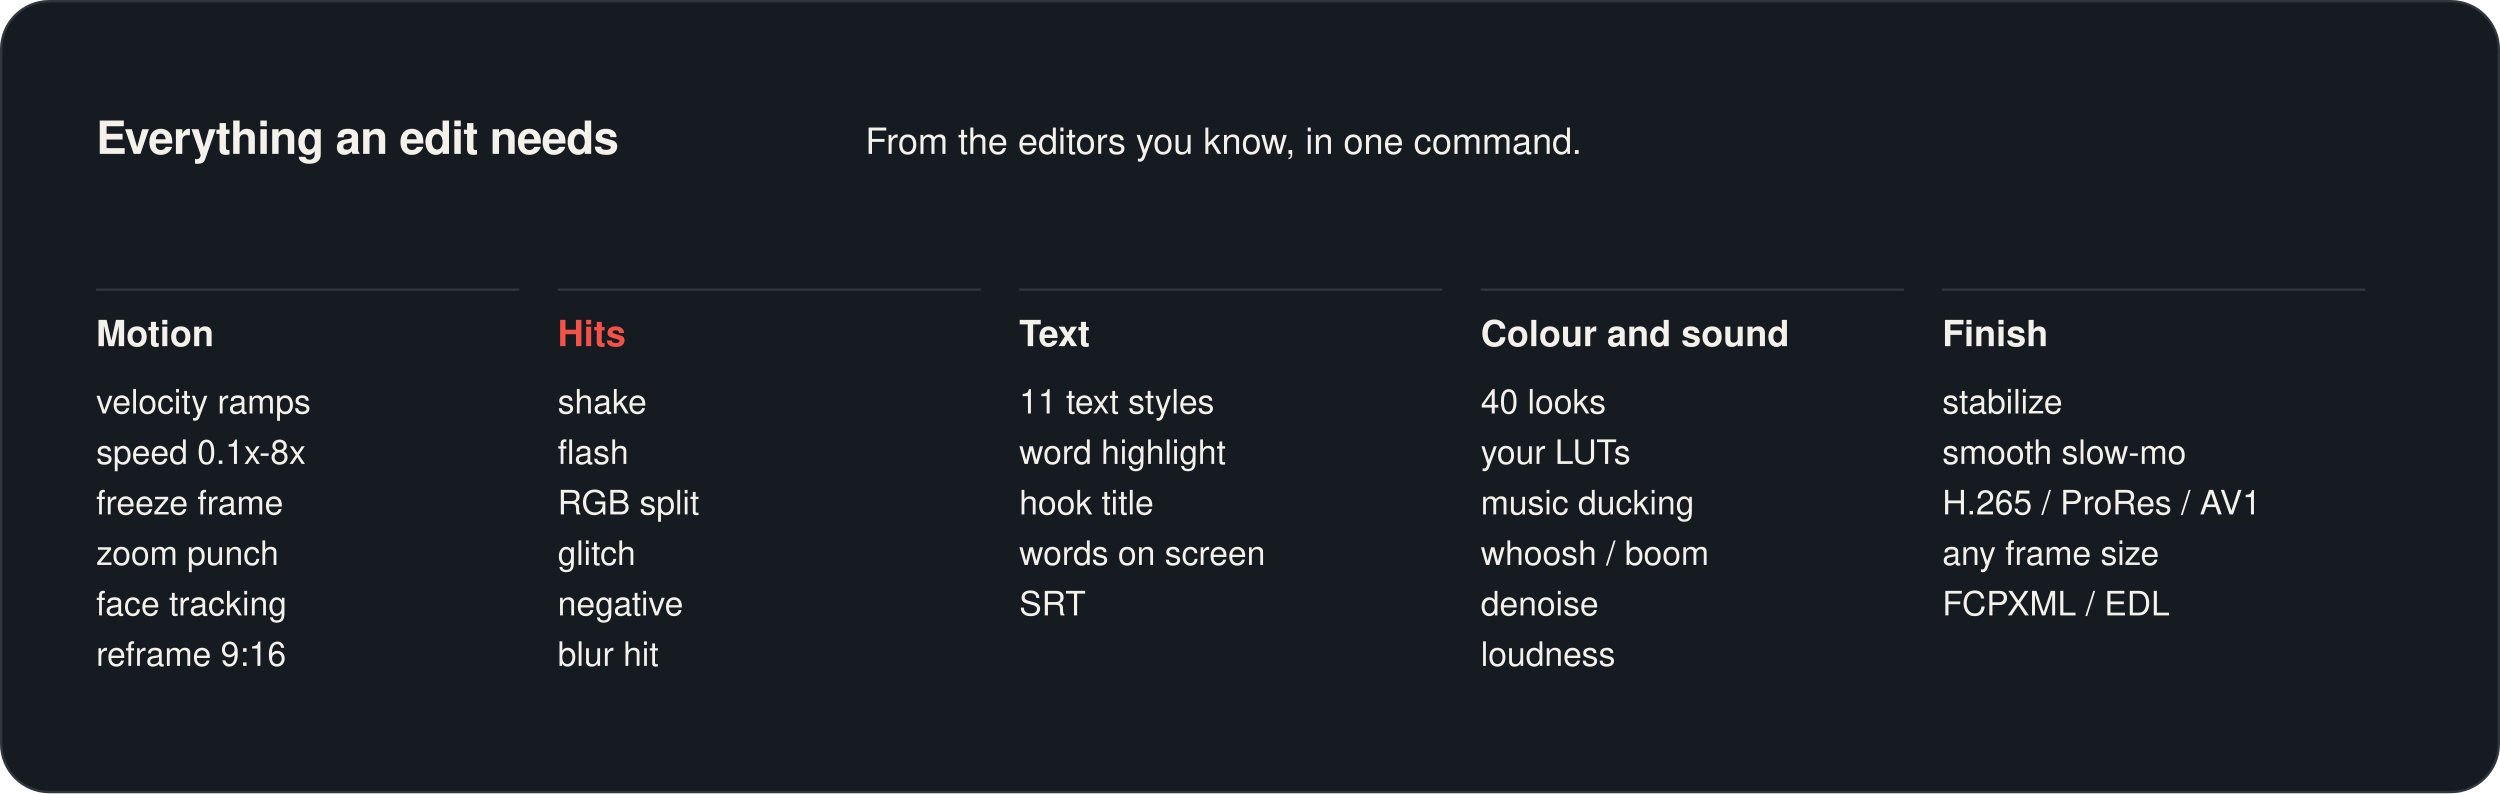
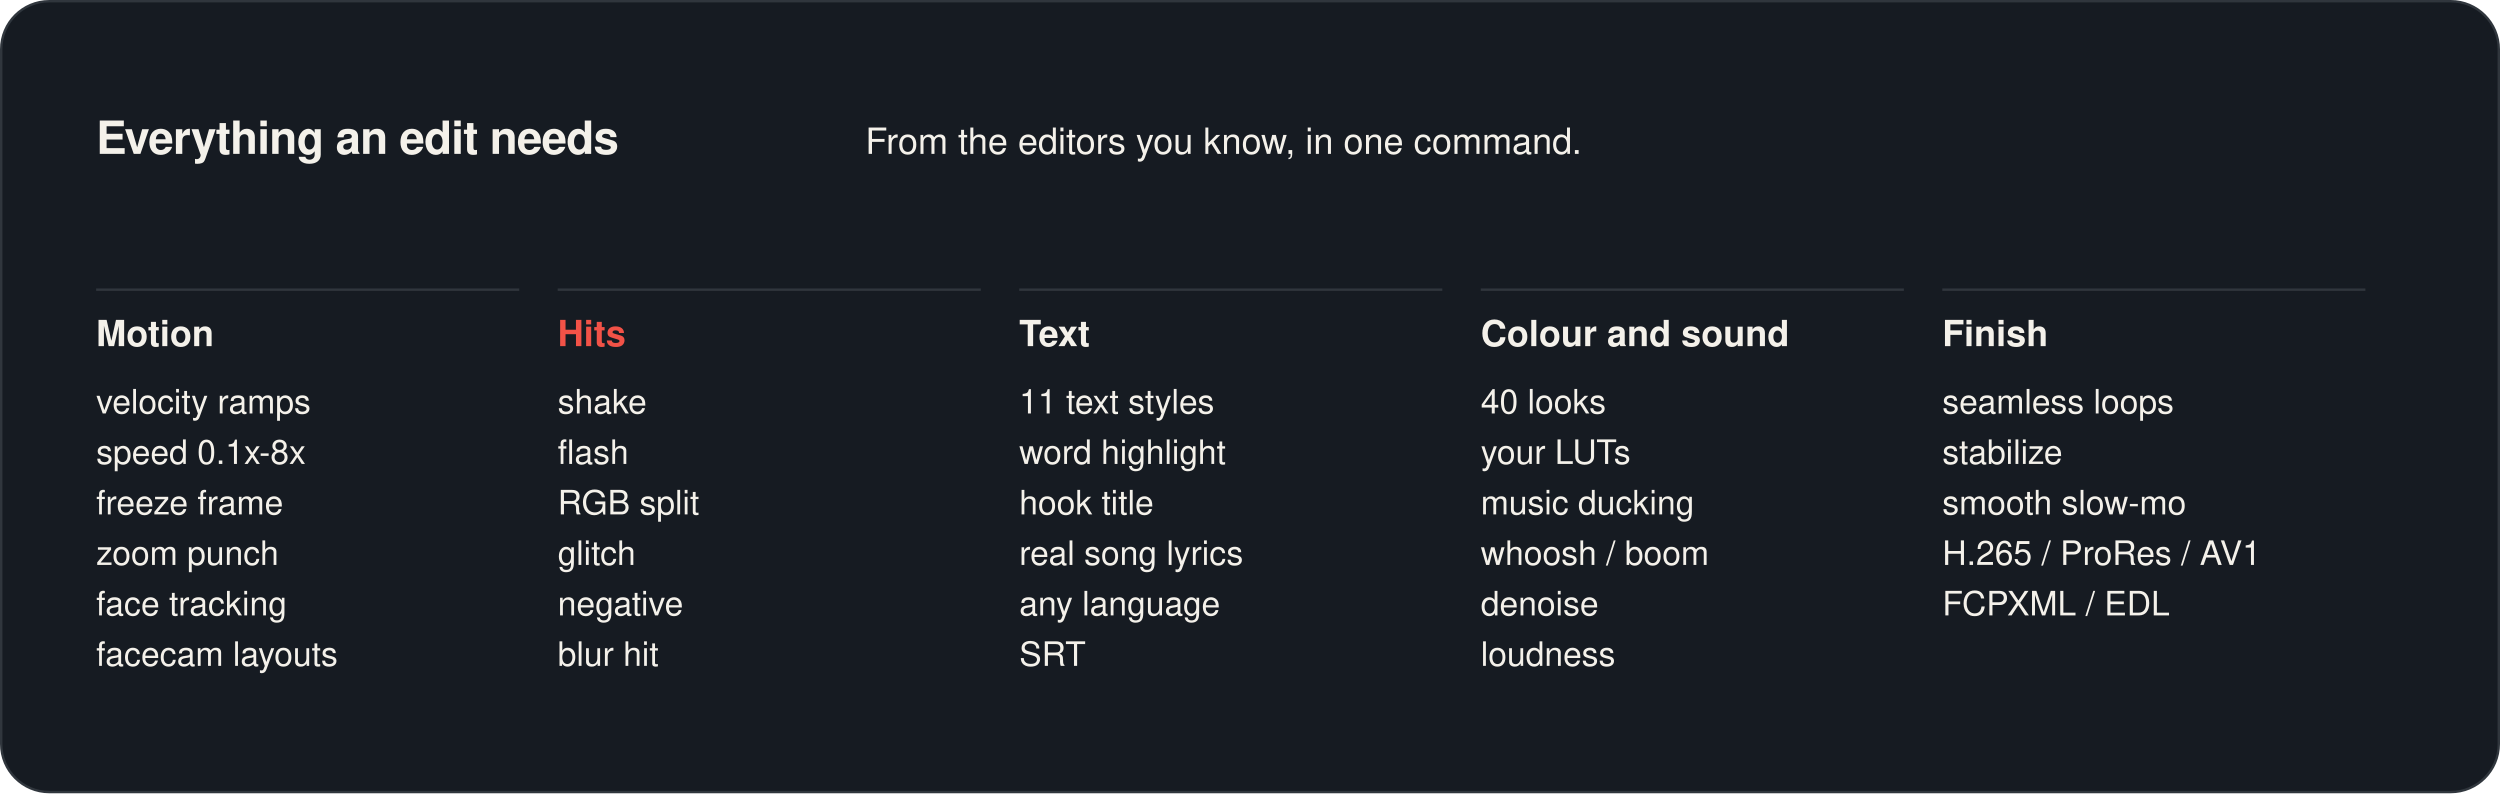
- <svg xmlns="http://www.w3.org/2000/svg" width="1040" height="330" viewBox="0 0 1040 330" role="img" aria-label="Everything an edit needs: speed ramps, freeze, face tracking, hits, captions, looks, LUTs, music ducking, stabilize, ProRes">
+ <svg xmlns="http://www.w3.org/2000/svg" width="1040" height="330" viewBox="0 0 1040 330" role="img" aria-label="Everything an edit needs: speed ramps, freeze, face tracking, facecam layouts, hits, captions, song lyrics, captions in any language, looks, LUTs, music ducking, seamless loops, stabilize, ProRes">
  <rect x="0.5" y="0.5" width="1039" height="329" rx="20" fill="#161B22" stroke="#30363D" />
  <g transform="translate(40,40)">
    <text x="0" y="24" font-family="Helvetica Neue, Helvetica, Arial, Liberation Sans, sans-serif" font-weight="700" font-size="19" fill="#F4F1EA" text-anchor="start" letter-spacing="-0.3">Everything an edit needs</text>
    <text x="320" y="24" font-family="Helvetica Neue, Helvetica, Arial, Liberation Sans, sans-serif" font-weight="300" font-size="15" fill="#F4F1EA" text-anchor="start" letter-spacing="0">From the editors you know, in one command.</text>
    <line x1="0" y1="80.5" x2="176" y2="80.5" stroke="#30363D" stroke-width="1" />
    <text x="0" y="104" font-family="Helvetica Neue, Helvetica, Arial, Liberation Sans, sans-serif" font-weight="700" font-size="15" fill="#F4F1EA" text-anchor="start" letter-spacing="0">Motion</text>
    <text x="0" y="132" font-family="Helvetica Neue, Helvetica, Arial, Liberation Sans, sans-serif" font-weight="300" font-size="14" fill="#F4F1EA" text-anchor="start" letter-spacing="0">velocity ramps</text>
    <text x="0" y="153" font-family="Helvetica Neue, Helvetica, Arial, Liberation Sans, sans-serif" font-weight="300" font-size="14" fill="#F4F1EA" text-anchor="start" letter-spacing="0">speed 0.1x-8x</text>
    <text x="0" y="174" font-family="Helvetica Neue, Helvetica, Arial, Liberation Sans, sans-serif" font-weight="300" font-size="14" fill="#F4F1EA" text-anchor="start" letter-spacing="0">freeze frame</text>
    <text x="0" y="195" font-family="Helvetica Neue, Helvetica, Arial, Liberation Sans, sans-serif" font-weight="300" font-size="14" fill="#F4F1EA" text-anchor="start" letter-spacing="0">zoom punch</text>
    <text x="0" y="216" font-family="Helvetica Neue, Helvetica, Arial, Liberation Sans, sans-serif" font-weight="300" font-size="14" fill="#F4F1EA" text-anchor="start" letter-spacing="0">face tracking</text>
-     <text x="0" y="237" font-family="Helvetica Neue, Helvetica, Arial, Liberation Sans, sans-serif" font-weight="300" font-size="14" fill="#F4F1EA" text-anchor="start" letter-spacing="0">reframe 9:16</text>
+     <text x="0" y="237" font-family="Helvetica Neue, Helvetica, Arial, Liberation Sans, sans-serif" font-weight="300" font-size="14" fill="#F4F1EA" text-anchor="start" letter-spacing="0">facecam layouts</text>
    <line x1="192" y1="80.5" x2="368" y2="80.5" stroke="#30363D" stroke-width="1" />
    <text x="192" y="104" font-family="Helvetica Neue, Helvetica, Arial, Liberation Sans, sans-serif" font-weight="700" font-size="15" fill="#F25247" text-anchor="start" letter-spacing="0">Hits</text>
    <text x="192" y="132" font-family="Helvetica Neue, Helvetica, Arial, Liberation Sans, sans-serif" font-weight="300" font-size="14" fill="#F4F1EA" text-anchor="start" letter-spacing="0">shake</text>
    <text x="192" y="153" font-family="Helvetica Neue, Helvetica, Arial, Liberation Sans, sans-serif" font-weight="300" font-size="14" fill="#F4F1EA" text-anchor="start" letter-spacing="0">flash</text>
    <text x="192" y="174" font-family="Helvetica Neue, Helvetica, Arial, Liberation Sans, sans-serif" font-weight="300" font-size="14" fill="#F4F1EA" text-anchor="start" letter-spacing="0">RGB split</text>
    <text x="192" y="195" font-family="Helvetica Neue, Helvetica, Arial, Liberation Sans, sans-serif" font-weight="300" font-size="14" fill="#F4F1EA" text-anchor="start" letter-spacing="0">glitch</text>
    <text x="192" y="216" font-family="Helvetica Neue, Helvetica, Arial, Liberation Sans, sans-serif" font-weight="300" font-size="14" fill="#F4F1EA" text-anchor="start" letter-spacing="0">negative</text>
    <text x="192" y="237" font-family="Helvetica Neue, Helvetica, Arial, Liberation Sans, sans-serif" font-weight="300" font-size="14" fill="#F4F1EA" text-anchor="start" letter-spacing="0">blur hit</text>
    <line x1="384" y1="80.5" x2="560" y2="80.5" stroke="#30363D" stroke-width="1" />
    <text x="384" y="104" font-family="Helvetica Neue, Helvetica, Arial, Liberation Sans, sans-serif" font-weight="700" font-size="15" fill="#F4F1EA" text-anchor="start" letter-spacing="0">Text</text>
    <text x="384" y="132" font-family="Helvetica Neue, Helvetica, Arial, Liberation Sans, sans-serif" font-weight="300" font-size="14" fill="#F4F1EA" text-anchor="start" letter-spacing="0">11 text styles</text>
    <text x="384" y="153" font-family="Helvetica Neue, Helvetica, Arial, Liberation Sans, sans-serif" font-weight="300" font-size="14" fill="#F4F1EA" text-anchor="start" letter-spacing="0">word highlight</text>
    <text x="384" y="174" font-family="Helvetica Neue, Helvetica, Arial, Liberation Sans, sans-serif" font-weight="300" font-size="14" fill="#F4F1EA" text-anchor="start" letter-spacing="0">hook title</text>
-     <text x="384" y="195" font-family="Helvetica Neue, Helvetica, Arial, Liberation Sans, sans-serif" font-weight="300" font-size="14" fill="#F4F1EA" text-anchor="start" letter-spacing="0">words on screen</text>
-     <text x="384" y="216" font-family="Helvetica Neue, Helvetica, Arial, Liberation Sans, sans-serif" font-weight="300" font-size="14" fill="#F4F1EA" text-anchor="start" letter-spacing="0">SRT</text>
+     <text x="384" y="195" font-family="Helvetica Neue, Helvetica, Arial, Liberation Sans, sans-serif" font-weight="300" font-size="14" fill="#F4F1EA" text-anchor="start" letter-spacing="0">real song lyrics</text>
+     <text x="384" y="216" font-family="Helvetica Neue, Helvetica, Arial, Liberation Sans, sans-serif" font-weight="300" font-size="14" fill="#F4F1EA" text-anchor="start" letter-spacing="0">any language</text>
+     <text x="384" y="237" font-family="Helvetica Neue, Helvetica, Arial, Liberation Sans, sans-serif" font-weight="300" font-size="14" fill="#F4F1EA" text-anchor="start" letter-spacing="0">SRT</text>
    <line x1="576" y1="80.5" x2="752" y2="80.5" stroke="#30363D" stroke-width="1" />
    <text x="576" y="104" font-family="Helvetica Neue, Helvetica, Arial, Liberation Sans, sans-serif" font-weight="700" font-size="15" fill="#F4F1EA" text-anchor="start" letter-spacing="0">Colour and sound</text>
    <text x="576" y="132" font-family="Helvetica Neue, Helvetica, Arial, Liberation Sans, sans-serif" font-weight="300" font-size="14" fill="#F4F1EA" text-anchor="start" letter-spacing="0">40 looks</text>
    <text x="576" y="153" font-family="Helvetica Neue, Helvetica, Arial, Liberation Sans, sans-serif" font-weight="300" font-size="14" fill="#F4F1EA" text-anchor="start" letter-spacing="0">your LUTs</text>
    <text x="576" y="174" font-family="Helvetica Neue, Helvetica, Arial, Liberation Sans, sans-serif" font-weight="300" font-size="14" fill="#F4F1EA" text-anchor="start" letter-spacing="0">music ducking</text>
    <text x="576" y="195" font-family="Helvetica Neue, Helvetica, Arial, Liberation Sans, sans-serif" font-weight="300" font-size="14" fill="#F4F1EA" text-anchor="start" letter-spacing="0">whoosh / boom</text>
    <text x="576" y="216" font-family="Helvetica Neue, Helvetica, Arial, Liberation Sans, sans-serif" font-weight="300" font-size="14" fill="#F4F1EA" text-anchor="start" letter-spacing="0">denoise</text>
    <text x="576" y="237" font-family="Helvetica Neue, Helvetica, Arial, Liberation Sans, sans-serif" font-weight="300" font-size="14" fill="#F4F1EA" text-anchor="start" letter-spacing="0">loudness</text>
    <line x1="768" y1="80.5" x2="944" y2="80.5" stroke="#30363D" stroke-width="1" />
    <text x="768" y="104" font-family="Helvetica Neue, Helvetica, Arial, Liberation Sans, sans-serif" font-weight="700" font-size="15" fill="#F4F1EA" text-anchor="start" letter-spacing="0">Finish</text>
-     <text x="768" y="132" font-family="Helvetica Neue, Helvetica, Arial, Liberation Sans, sans-serif" font-weight="300" font-size="14" fill="#F4F1EA" text-anchor="start" letter-spacing="0">stabilize</text>
-     <text x="768" y="153" font-family="Helvetica Neue, Helvetica, Arial, Liberation Sans, sans-serif" font-weight="300" font-size="14" fill="#F4F1EA" text-anchor="start" letter-spacing="0">smooth slow-mo</text>
-     <text x="768" y="174" font-family="Helvetica Neue, Helvetica, Arial, Liberation Sans, sans-serif" font-weight="300" font-size="14" fill="#F4F1EA" text-anchor="start" letter-spacing="0">H.265 / ProRes / AV1</text>
-     <text x="768" y="195" font-family="Helvetica Neue, Helvetica, Arial, Liberation Sans, sans-serif" font-weight="300" font-size="14" fill="#F4F1EA" text-anchor="start" letter-spacing="0">any frame size</text>
+     <text x="768" y="132" font-family="Helvetica Neue, Helvetica, Arial, Liberation Sans, sans-serif" font-weight="300" font-size="14" fill="#F4F1EA" text-anchor="start" letter-spacing="0">seamless loops</text>
+     <text x="768" y="153" font-family="Helvetica Neue, Helvetica, Arial, Liberation Sans, sans-serif" font-weight="300" font-size="14" fill="#F4F1EA" text-anchor="start" letter-spacing="0">stabilize</text>
+     <text x="768" y="174" font-family="Helvetica Neue, Helvetica, Arial, Liberation Sans, sans-serif" font-weight="300" font-size="14" fill="#F4F1EA" text-anchor="start" letter-spacing="0">smooth slow-mo</text>
+     <text x="768" y="195" font-family="Helvetica Neue, Helvetica, Arial, Liberation Sans, sans-serif" font-weight="300" font-size="14" fill="#F4F1EA" text-anchor="start" letter-spacing="0">H.265 / ProRes / AV1</text>
    <text x="768" y="216" font-family="Helvetica Neue, Helvetica, Arial, Liberation Sans, sans-serif" font-weight="300" font-size="14" fill="#F4F1EA" text-anchor="start" letter-spacing="0">FCPXML / EDL</text>
  </g>
</svg>
